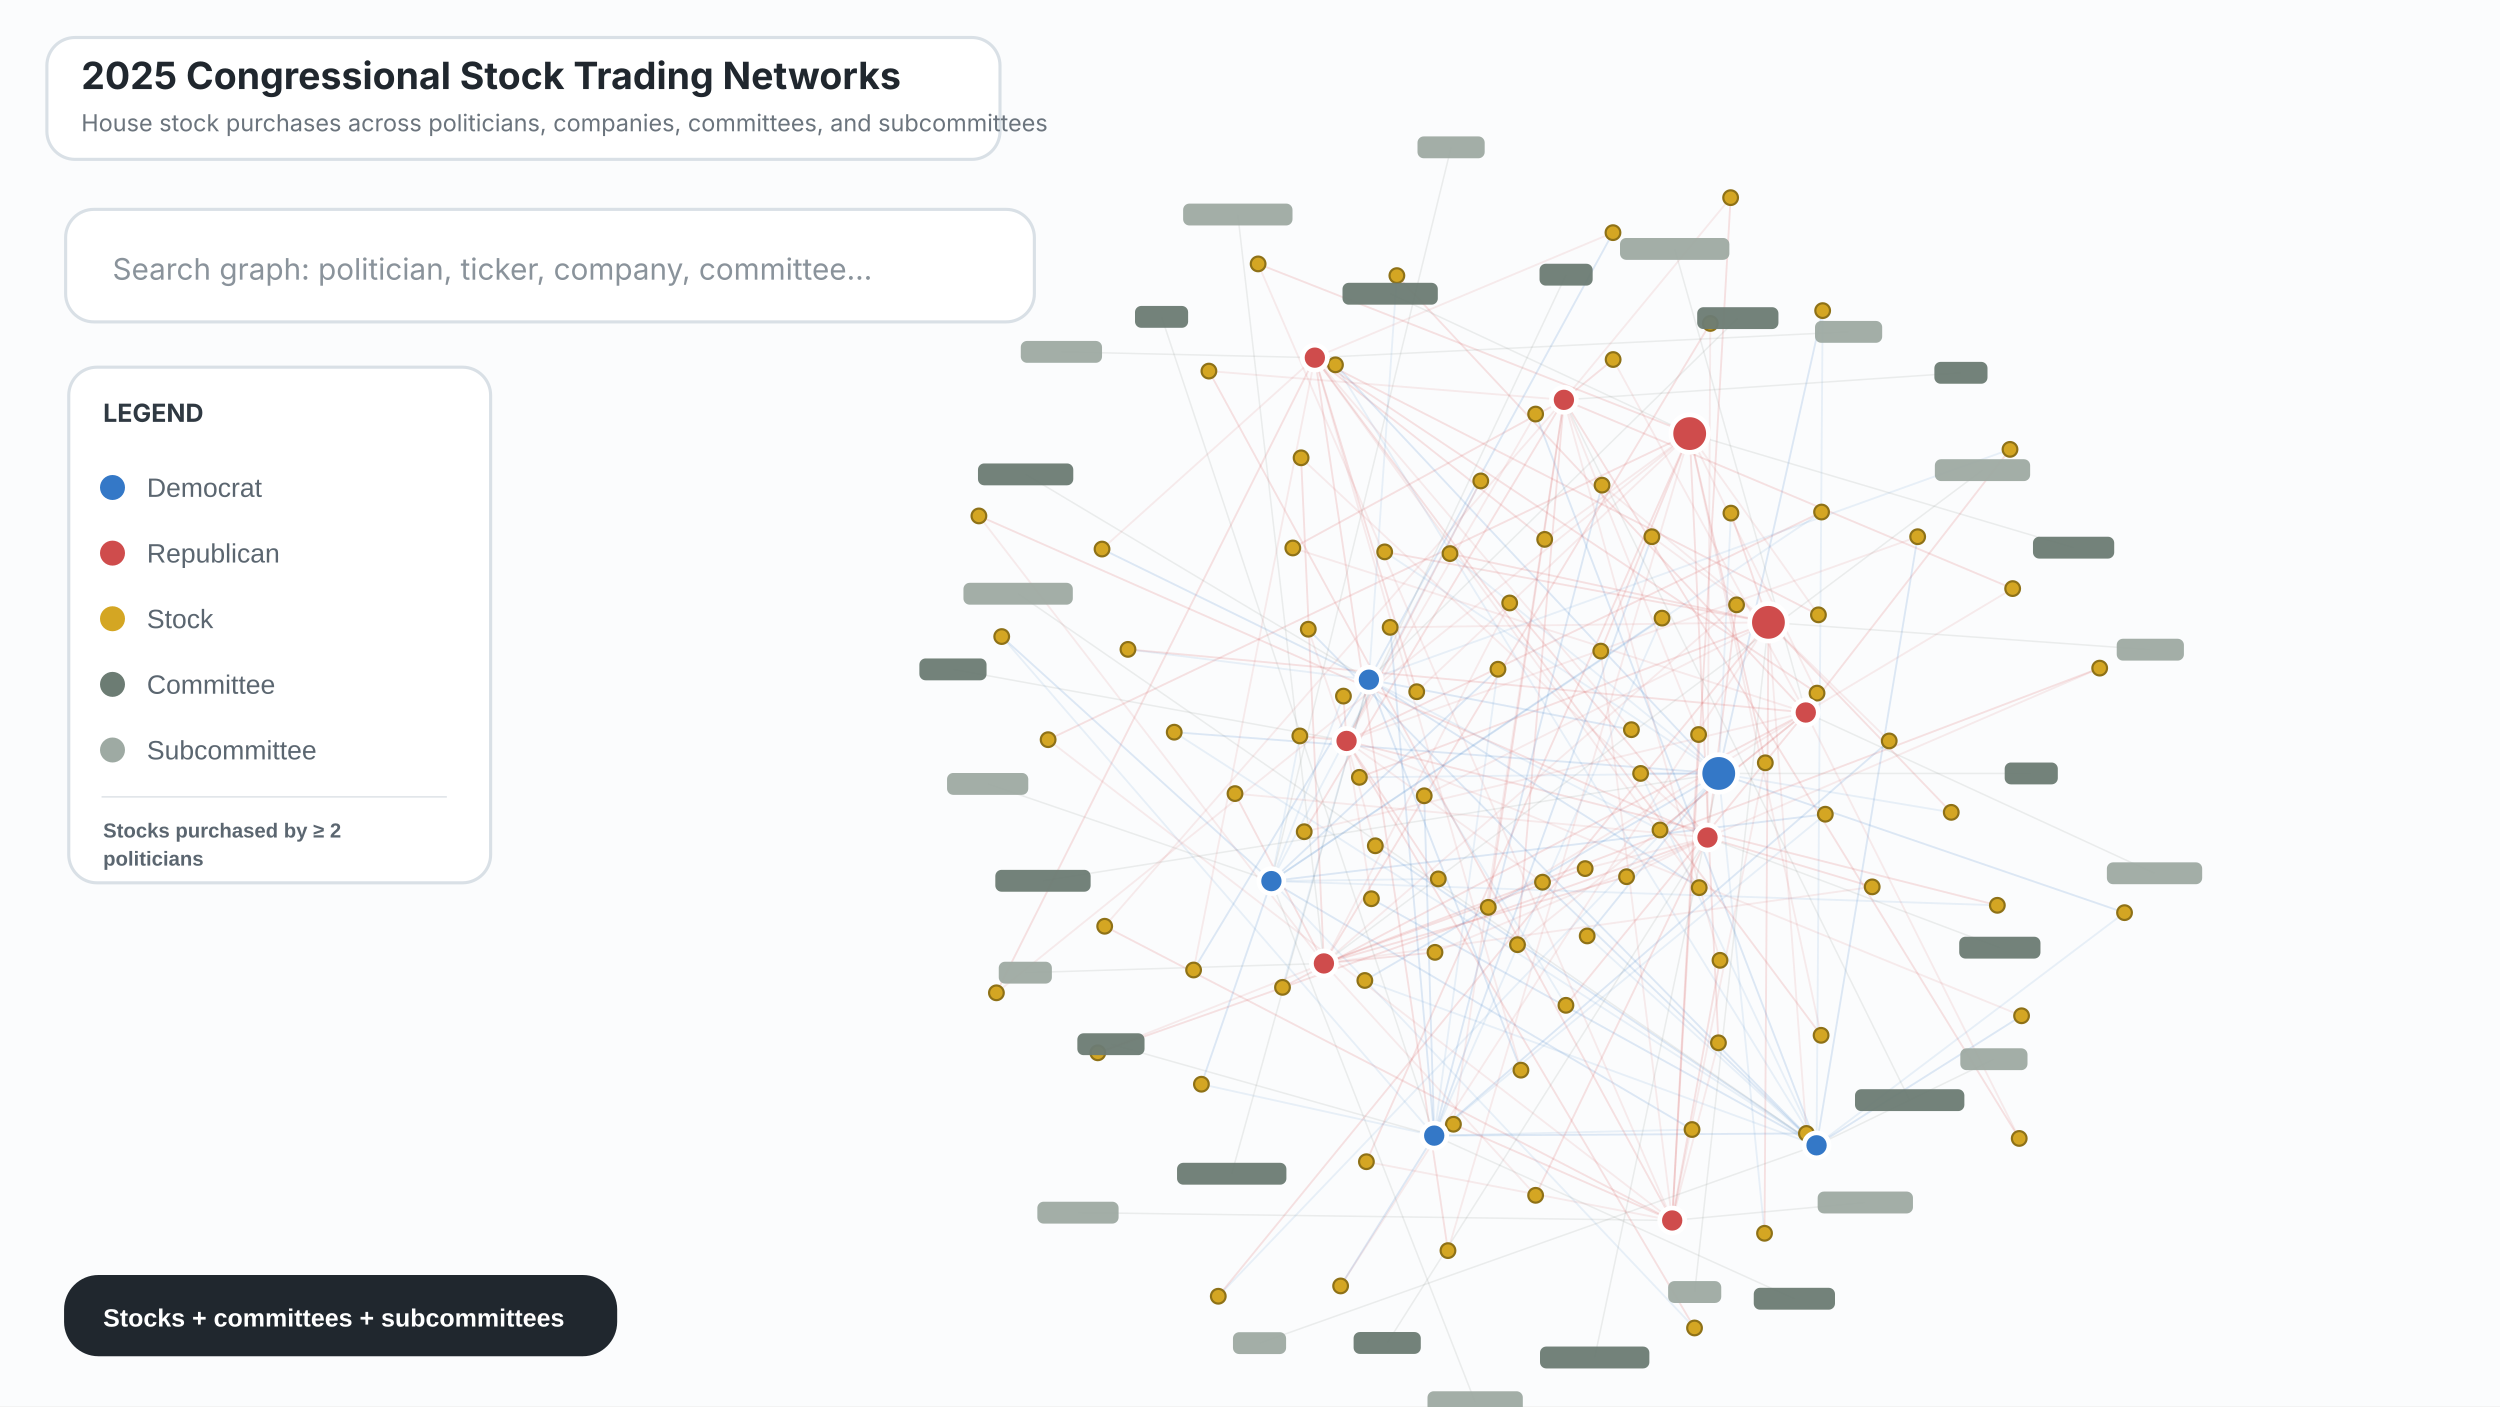
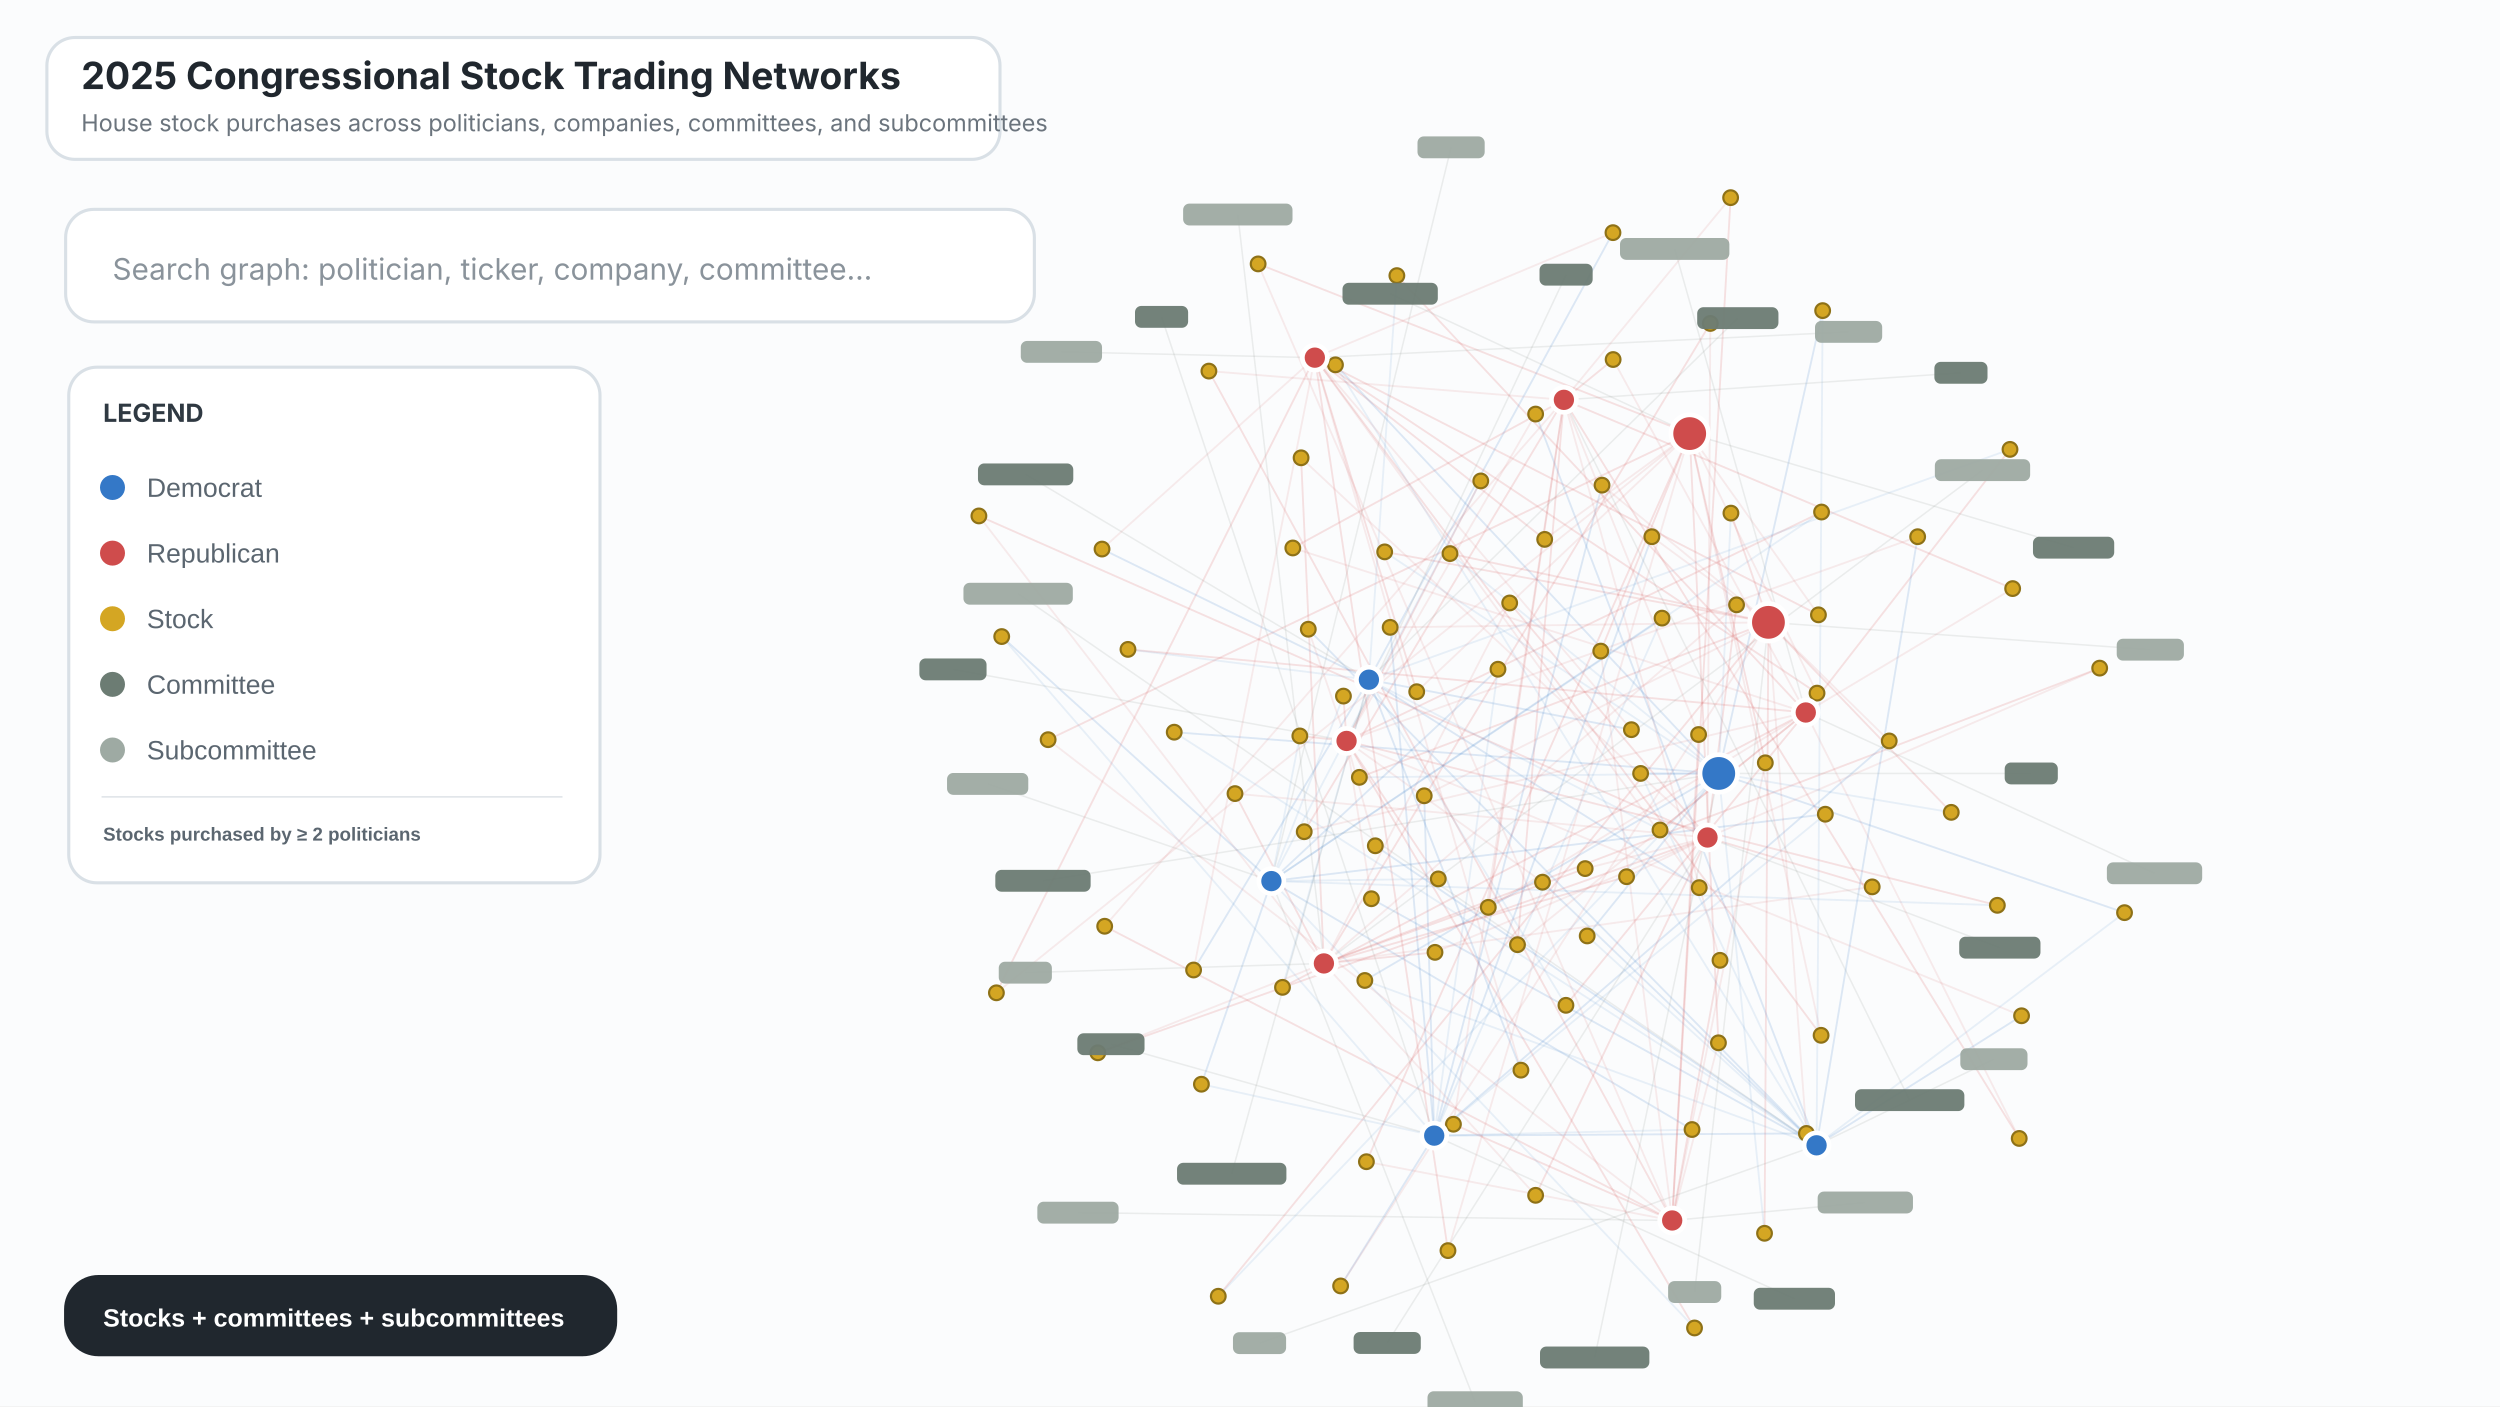
<svg xmlns="http://www.w3.org/2000/svg" width="1600" height="900" viewBox="0 0 1600 900">
  <rect width="1600" height="900" fill="#fbfcfd" />
  <rect x="30" y="24" width="610" height="78" rx="18" fill="#fff" stroke="#d9e0e6" stroke-width="2" />
  <text x="52" y="57" font-family="Inter,Arial,sans-serif" font-size="24" font-weight="700" fill="#20272e">2025 Congressional Stock Trading Networks</text>
  <text x="52" y="84" font-family="Inter,Arial,sans-serif" font-size="15" fill="#6b747d">House stock purchases across politicians, companies, committees, and subcommittees</text>
  <rect x="42" y="134" width="620" height="72" rx="18" fill="#fff" stroke="#d9e0e6" stroke-width="2" />
  <text x="72" y="179" font-family="Inter,Arial,sans-serif" font-size="19" fill="#8a939b">Search graph: politician, ticker, company, committee…</text>
-   <rect x="44" y="235" width="270" height="330" rx="18" fill="#fff" stroke="#d9e0e6" stroke-width="2" />
+   <rect x="44" y="235" width="340" height="330" rx="18" fill="#fff" stroke="#d9e0e6" stroke-width="2" />
  <text x="66" y="270" font-family="Inter,Arial,sans-serif" font-size="16" font-weight="700" fill="#2f3942">LEGEND</text>
  <circle cx="72" cy="312" r="8" fill="#3478c7" />
  <text x="94" y="318" font-family="Arial,sans-serif" font-size="17" fill="#5b6670">Democrat</text>
  <circle cx="72" cy="354" r="8" fill="#cf4c4c" />
  <text x="94" y="360" font-family="Arial,sans-serif" font-size="17" fill="#5b6670">Republican</text>
  <circle cx="72" cy="396" r="8" fill="#d4a623" />
  <text x="94" y="402" font-family="Arial,sans-serif" font-size="17" fill="#5b6670">Stock</text>
  <circle cx="72" cy="438" r="8" fill="#6c7c73" />
  <text x="94" y="444" font-family="Arial,sans-serif" font-size="17" fill="#5b6670">Committee</text>
  <circle cx="72" cy="480" r="8" fill="#9eaaa3" />
  <text x="94" y="486" font-family="Arial,sans-serif" font-size="17" fill="#5b6670">Subcommittee</text>
-   <line x1="65" y1="510" x2="286" y2="510" stroke="#dfe4e8" />
-   <text x="66" y="536" font-family="Arial,sans-serif" font-size="13" font-weight="700" fill="#5b6670">Stocks purchased by ≥ 2</text>
-   <text x="66" y="554" font-family="Arial,sans-serif" font-size="13" font-weight="700" fill="#5b6670">politicians</text>
+   <line x1="65" y1="510" x2="360" y2="510" stroke="#dfe4e8" />
+   <text x="66" y="538" font-family="Arial,sans-serif" font-size="12" font-weight="700" fill="#5b6670">Stocks purchased by ≥ 2 politicians</text>
  <line x1="1100.0" y1="495.0" x2="1050.0" y2="495.0" stroke="#3478c7" stroke-opacity="0.16" stroke-width="1.2" />
  <line x1="1162.6" y1="733.0" x2="1050.0" y2="495.0" stroke="#3478c7" stroke-opacity="0.1" stroke-width="1.2" />
  <line x1="847.3" y1="616.6" x2="1041.0" y2="561.1" stroke="#cf4c4c" stroke-opacity="0.16" stroke-width="1.2" />
  <line x1="1092.8" y1="536.0" x2="1041.0" y2="561.1" stroke="#cf4c4c" stroke-opacity="0.1" stroke-width="1.2" />
  <line x1="1000.9" y1="255.9" x2="971.2" y2="604.6" stroke="#cf4c4c" stroke-opacity="0.16" stroke-width="1.2" />
  <line x1="1155.7" y1="456.0" x2="971.2" y2="604.6" stroke="#cf4c4c" stroke-opacity="0.1" stroke-width="1.2" />
  <line x1="1162.6" y1="733.0" x2="877.7" y2="575.2" stroke="#3478c7" stroke-opacity="0.16" stroke-width="1.2" />
  <line x1="861.8" y1="474.2" x2="877.7" y2="575.2" stroke="#cf4c4c" stroke-opacity="0.1" stroke-width="1.2" />
  <line x1="861.8" y1="474.2" x2="831.9" y2="471.0" stroke="#cf4c4c" stroke-opacity="0.16" stroke-width="1.2" />
  <line x1="813.7" y1="563.9" x2="831.9" y2="471.0" stroke="#3478c7" stroke-opacity="0.1" stroke-width="1.2" />
  <line x1="1131.8" y1="398.3" x2="886.2" y2="353.2" stroke="#cf4c4c" stroke-opacity="0.16" stroke-width="1.2" />
  <line x1="1100.0" y1="495.0" x2="886.2" y2="353.2" stroke="#3478c7" stroke-opacity="0.1" stroke-width="1.2" />
  <line x1="917.9" y1="726.8" x2="1025.3" y2="310.5" stroke="#3478c7" stroke-opacity="0.16" stroke-width="1.2" />
  <line x1="1131.8" y1="398.3" x2="1025.3" y2="310.5" stroke="#cf4c4c" stroke-opacity="0.1" stroke-width="1.2" />
  <line x1="841.5" y1="228.9" x2="1163.8" y2="393.5" stroke="#cf4c4c" stroke-opacity="0.16" stroke-width="1.2" />
  <line x1="1081.4" y1="277.5" x2="1163.8" y2="393.5" stroke="#cf4c4c" stroke-opacity="0.1" stroke-width="1.2" />
  <line x1="1092.8" y1="536.0" x2="1198.2" y2="567.6" stroke="#cf4c4c" stroke-opacity="0.16" stroke-width="1.2" />
  <line x1="847.3" y1="616.6" x2="1198.2" y2="567.6" stroke="#cf4c4c" stroke-opacity="0.1" stroke-width="1.2" />
  <line x1="813.7" y1="563.9" x2="1082.9" y2="722.9" stroke="#3478c7" stroke-opacity="0.16" stroke-width="1.2" />
  <line x1="917.9" y1="726.8" x2="1082.9" y2="722.9" stroke="#3478c7" stroke-opacity="0.1" stroke-width="1.2" />
  <line x1="1081.4" y1="277.5" x2="874.5" y2="743.5" stroke="#cf4c4c" stroke-opacity="0.16" stroke-width="1.2" />
  <line x1="1070.2" y1="781.1" x2="874.5" y2="743.5" stroke="#cf4c4c" stroke-opacity="0.1" stroke-width="1.2" />
  <line x1="1070.2" y1="781.1" x2="707.0" y2="592.8" stroke="#cf4c4c" stroke-opacity="0.16" stroke-width="1.2" />
  <line x1="1000.9" y1="255.9" x2="707.0" y2="592.8" stroke="#cf4c4c" stroke-opacity="0.1" stroke-width="1.2" />
  <line x1="876.1" y1="435.0" x2="705.3" y2="351.4" stroke="#3478c7" stroke-opacity="0.16" stroke-width="1.2" />
  <line x1="841.5" y1="228.9" x2="705.3" y2="351.4" stroke="#cf4c4c" stroke-opacity="0.1" stroke-width="1.2" />
  <line x1="1155.7" y1="456.0" x2="894.0" y2="176.4" stroke="#cf4c4c" stroke-opacity="0.16" stroke-width="1.2" />
  <line x1="876.1" y1="435.0" x2="894.0" y2="176.4" stroke="#3478c7" stroke-opacity="0.1" stroke-width="1.2" />
  <line x1="1100.0" y1="495.0" x2="1166.5" y2="198.8" stroke="#3478c7" stroke-opacity="0.16" stroke-width="1.2" />
  <line x1="1162.6" y1="733.0" x2="1166.5" y2="198.8" stroke="#3478c7" stroke-opacity="0.1" stroke-width="1.2" />
  <line x1="847.3" y1="616.6" x2="1343.8" y2="427.6" stroke="#cf4c4c" stroke-opacity="0.16" stroke-width="1.2" />
  <line x1="1092.8" y1="536.0" x2="1343.8" y2="427.6" stroke="#cf4c4c" stroke-opacity="0.1" stroke-width="1.2" />
  <line x1="1000.9" y1="255.9" x2="1292.3" y2="728.6" stroke="#cf4c4c" stroke-opacity="0.16" stroke-width="1.2" />
  <line x1="1155.7" y1="456.0" x2="1292.3" y2="728.6" stroke="#cf4c4c" stroke-opacity="0.1" stroke-width="1.2" />
  <line x1="1162.6" y1="733.0" x2="987.2" y2="564.6" stroke="#3478c7" stroke-opacity="0.16" stroke-width="1.2" />
  <line x1="861.8" y1="474.2" x2="987.2" y2="564.6" stroke="#cf4c4c" stroke-opacity="0.1" stroke-width="1.2" />
  <line x1="861.8" y1="474.2" x2="920.5" y2="562.5" stroke="#cf4c4c" stroke-opacity="0.16" stroke-width="1.2" />
  <line x1="813.7" y1="563.9" x2="920.5" y2="562.5" stroke="#3478c7" stroke-opacity="0.1" stroke-width="1.2" />
  <line x1="1131.8" y1="398.3" x2="870.0" y2="497.5" stroke="#cf4c4c" stroke-opacity="0.16" stroke-width="1.2" />
  <line x1="1100.0" y1="495.0" x2="870.0" y2="497.5" stroke="#3478c7" stroke-opacity="0.1" stroke-width="1.2" />
  <line x1="917.9" y1="726.8" x2="889.7" y2="401.5" stroke="#3478c7" stroke-opacity="0.16" stroke-width="1.2" />
  <line x1="1131.8" y1="398.3" x2="889.7" y2="401.5" stroke="#cf4c4c" stroke-opacity="0.1" stroke-width="1.2" />
  <line x1="841.5" y1="228.9" x2="988.6" y2="345.2" stroke="#cf4c4c" stroke-opacity="0.16" stroke-width="1.2" />
  <line x1="1081.4" y1="277.5" x2="988.6" y2="345.2" stroke="#cf4c4c" stroke-opacity="0.1" stroke-width="1.2" />
  <line x1="1092.8" y1="536.0" x2="1111.4" y2="387.1" stroke="#cf4c4c" stroke-opacity="0.16" stroke-width="1.2" />
  <line x1="847.3" y1="616.6" x2="1111.4" y2="387.1" stroke="#cf4c4c" stroke-opacity="0.1" stroke-width="1.2" />
  <line x1="813.7" y1="563.9" x2="1168.2" y2="521.1" stroke="#3478c7" stroke-opacity="0.16" stroke-width="1.2" />
  <line x1="917.9" y1="726.8" x2="1168.2" y2="521.1" stroke="#3478c7" stroke-opacity="0.1" stroke-width="1.2" />
  <line x1="1081.4" y1="277.5" x2="1099.8" y2="667.4" stroke="#cf4c4c" stroke-opacity="0.16" stroke-width="1.2" />
  <line x1="1070.2" y1="781.1" x2="1099.8" y2="667.4" stroke="#cf4c4c" stroke-opacity="0.1" stroke-width="1.2" />
  <line x1="1070.2" y1="781.1" x2="930.2" y2="719.5" stroke="#cf4c4c" stroke-opacity="0.16" stroke-width="1.2" />
  <line x1="1000.9" y1="255.9" x2="930.2" y2="719.5" stroke="#cf4c4c" stroke-opacity="0.1" stroke-width="1.2" />
  <line x1="876.1" y1="435.0" x2="763.9" y2="620.8" stroke="#3478c7" stroke-opacity="0.16" stroke-width="1.2" />
  <line x1="841.5" y1="228.9" x2="763.9" y2="620.8" stroke="#cf4c4c" stroke-opacity="0.1" stroke-width="1.2" />
  <line x1="1155.7" y1="456.0" x2="721.9" y2="415.6" stroke="#cf4c4c" stroke-opacity="0.16" stroke-width="1.2" />
  <line x1="876.1" y1="435.0" x2="721.9" y2="415.6" stroke="#3478c7" stroke-opacity="0.1" stroke-width="1.2" />
  <line x1="1100.0" y1="495.0" x2="854.7" y2="233.5" stroke="#3478c7" stroke-opacity="0.16" stroke-width="1.2" />
  <line x1="1162.6" y1="733.0" x2="854.7" y2="233.5" stroke="#3478c7" stroke-opacity="0.1" stroke-width="1.2" />
  <line x1="847.3" y1="616.6" x2="1094.6" y2="207.0" stroke="#cf4c4c" stroke-opacity="0.16" stroke-width="1.2" />
  <line x1="1092.8" y1="536.0" x2="1094.6" y2="207.0" stroke="#cf4c4c" stroke-opacity="0.1" stroke-width="1.2" />
  <line x1="1000.9" y1="255.9" x2="1288.1" y2="376.7" stroke="#cf4c4c" stroke-opacity="0.16" stroke-width="1.2" />
  <line x1="1155.7" y1="456.0" x2="1288.1" y2="376.7" stroke="#cf4c4c" stroke-opacity="0.1" stroke-width="1.2" />
  <line x1="1162.6" y1="733.0" x2="1293.8" y2="650.1" stroke="#3478c7" stroke-opacity="0.16" stroke-width="1.2" />
  <line x1="861.8" y1="474.2" x2="1293.8" y2="650.1" stroke="#cf4c4c" stroke-opacity="0.1" stroke-width="1.2" />
  <line x1="861.8" y1="474.2" x2="1084.5" y2="849.9" stroke="#cf4c4c" stroke-opacity="0.16" stroke-width="1.2" />
  <line x1="813.7" y1="563.9" x2="1084.5" y2="849.9" stroke="#3478c7" stroke-opacity="0.1" stroke-width="1.2" />
  <line x1="1131.8" y1="398.3" x2="779.7" y2="829.6" stroke="#cf4c4c" stroke-opacity="0.16" stroke-width="1.2" />
  <line x1="1100.0" y1="495.0" x2="779.7" y2="829.6" stroke="#3478c7" stroke-opacity="0.1" stroke-width="1.2" />
  <line x1="917.9" y1="726.8" x2="911.5" y2="509.3" stroke="#3478c7" stroke-opacity="0.16" stroke-width="1.2" />
  <line x1="1131.8" y1="398.3" x2="911.5" y2="509.3" stroke="#cf4c4c" stroke-opacity="0.1" stroke-width="1.2" />
  <line x1="841.5" y1="228.9" x2="906.7" y2="442.7" stroke="#cf4c4c" stroke-opacity="0.16" stroke-width="1.2" />
  <line x1="1081.4" y1="277.5" x2="906.7" y2="442.7" stroke="#cf4c4c" stroke-opacity="0.1" stroke-width="1.2" />
  <line x1="1092.8" y1="536.0" x2="966.2" y2="385.9" stroke="#cf4c4c" stroke-opacity="0.16" stroke-width="1.2" />
  <line x1="847.3" y1="616.6" x2="966.2" y2="385.9" stroke="#cf4c4c" stroke-opacity="0.1" stroke-width="1.2" />
  <line x1="813.7" y1="563.9" x2="1063.7" y2="395.6" stroke="#3478c7" stroke-opacity="0.16" stroke-width="1.2" />
  <line x1="917.9" y1="726.8" x2="1063.7" y2="395.6" stroke="#3478c7" stroke-opacity="0.1" stroke-width="1.2" />
  <line x1="1081.4" y1="277.5" x2="1129.8" y2="488.2" stroke="#cf4c4c" stroke-opacity="0.16" stroke-width="1.2" />
  <line x1="1070.2" y1="781.1" x2="1129.8" y2="488.2" stroke="#cf4c4c" stroke-opacity="0.1" stroke-width="1.2" />
  <line x1="1070.2" y1="781.1" x2="1100.8" y2="614.6" stroke="#cf4c4c" stroke-opacity="0.16" stroke-width="1.2" />
  <line x1="1000.9" y1="255.9" x2="1100.8" y2="614.6" stroke="#cf4c4c" stroke-opacity="0.1" stroke-width="1.2" />
  <line x1="876.1" y1="435.0" x2="973.4" y2="684.9" stroke="#3478c7" stroke-opacity="0.16" stroke-width="1.2" />
  <line x1="841.5" y1="228.9" x2="973.4" y2="684.9" stroke="#cf4c4c" stroke-opacity="0.1" stroke-width="1.2" />
  <line x1="1155.7" y1="456.0" x2="820.8" y2="631.9" stroke="#cf4c4c" stroke-opacity="0.16" stroke-width="1.2" />
  <line x1="876.1" y1="435.0" x2="820.8" y2="631.9" stroke="#3478c7" stroke-opacity="0.1" stroke-width="1.2" />
  <line x1="1100.0" y1="495.0" x2="751.5" y2="468.6" stroke="#3478c7" stroke-opacity="0.16" stroke-width="1.2" />
  <line x1="1162.6" y1="733.0" x2="751.5" y2="468.6" stroke="#3478c7" stroke-opacity="0.1" stroke-width="1.2" />
  <line x1="847.3" y1="616.6" x2="832.7" y2="293.0" stroke="#cf4c4c" stroke-opacity="0.16" stroke-width="1.2" />
  <line x1="1092.8" y1="536.0" x2="832.7" y2="293.0" stroke="#cf4c4c" stroke-opacity="0.1" stroke-width="1.2" />
  <line x1="1000.9" y1="255.9" x2="1032.4" y2="230.1" stroke="#cf4c4c" stroke-opacity="0.16" stroke-width="1.2" />
  <line x1="1155.7" y1="456.0" x2="1032.4" y2="230.1" stroke="#cf4c4c" stroke-opacity="0.1" stroke-width="1.2" />
  <line x1="1162.6" y1="733.0" x2="1227.3" y2="343.5" stroke="#3478c7" stroke-opacity="0.16" stroke-width="1.2" />
  <line x1="861.8" y1="474.2" x2="1227.3" y2="343.5" stroke="#cf4c4c" stroke-opacity="0.1" stroke-width="1.2" />
  <line x1="861.8" y1="474.2" x2="1278.3" y2="579.4" stroke="#cf4c4c" stroke-opacity="0.16" stroke-width="1.2" />
  <line x1="813.7" y1="563.9" x2="1278.3" y2="579.4" stroke="#3478c7" stroke-opacity="0.1" stroke-width="1.2" />
  <line x1="1131.8" y1="398.3" x2="1129.3" y2="789.3" stroke="#cf4c4c" stroke-opacity="0.16" stroke-width="1.2" />
  <line x1="1100.0" y1="495.0" x2="1129.3" y2="789.3" stroke="#3478c7" stroke-opacity="0.1" stroke-width="1.2" />
  <line x1="917.9" y1="726.8" x2="858.0" y2="823.0" stroke="#3478c7" stroke-opacity="0.16" stroke-width="1.2" />
  <line x1="1131.8" y1="398.3" x2="858.0" y2="823.0" stroke="#cf4c4c" stroke-opacity="0.1" stroke-width="1.2" />
  <line x1="841.5" y1="228.9" x2="637.7" y2="635.4" stroke="#cf4c4c" stroke-opacity="0.16" stroke-width="1.2" />
  <line x1="1081.4" y1="277.5" x2="637.7" y2="635.4" stroke="#cf4c4c" stroke-opacity="0.1" stroke-width="1.2" />
  <line x1="1092.8" y1="536.0" x2="626.5" y2="330.2" stroke="#cf4c4c" stroke-opacity="0.16" stroke-width="1.2" />
  <line x1="847.3" y1="616.6" x2="626.5" y2="330.2" stroke="#cf4c4c" stroke-opacity="0.1" stroke-width="1.2" />
  <line x1="813.7" y1="563.9" x2="958.7" y2="428.3" stroke="#3478c7" stroke-opacity="0.16" stroke-width="1.2" />
  <line x1="917.9" y1="726.8" x2="958.7" y2="428.3" stroke="#3478c7" stroke-opacity="0.1" stroke-width="1.2" />
  <line x1="1081.4" y1="277.5" x2="1024.5" y2="416.7" stroke="#cf4c4c" stroke-opacity="0.16" stroke-width="1.2" />
  <line x1="1070.2" y1="781.1" x2="1024.5" y2="416.7" stroke="#cf4c4c" stroke-opacity="0.1" stroke-width="1.2" />
  <line x1="1070.2" y1="781.1" x2="1087.1" y2="470.1" stroke="#cf4c4c" stroke-opacity="0.16" stroke-width="1.2" />
  <line x1="1000.9" y1="255.9" x2="1087.1" y2="470.1" stroke="#cf4c4c" stroke-opacity="0.1" stroke-width="1.2" />
  <line x1="876.1" y1="435.0" x2="1087.5" y2="568.1" stroke="#3478c7" stroke-opacity="0.16" stroke-width="1.2" />
  <line x1="841.5" y1="228.9" x2="1087.5" y2="568.1" stroke="#cf4c4c" stroke-opacity="0.1" stroke-width="1.2" />
  <line x1="1155.7" y1="456.0" x2="1002.2" y2="643.4" stroke="#cf4c4c" stroke-opacity="0.16" stroke-width="1.2" />
  <line x1="876.1" y1="435.0" x2="1002.2" y2="643.4" stroke="#3478c7" stroke-opacity="0.1" stroke-width="1.2" />
  <line x1="1100.0" y1="495.0" x2="873.5" y2="627.5" stroke="#3478c7" stroke-opacity="0.16" stroke-width="1.2" />
  <line x1="1162.6" y1="733.0" x2="873.5" y2="627.5" stroke="#3478c7" stroke-opacity="0.1" stroke-width="1.2" />
  <line x1="847.3" y1="616.6" x2="790.4" y2="507.9" stroke="#cf4c4c" stroke-opacity="0.16" stroke-width="1.2" />
  <line x1="1092.8" y1="536.0" x2="790.4" y2="507.9" stroke="#cf4c4c" stroke-opacity="0.1" stroke-width="1.2" />
  <line x1="1000.9" y1="255.9" x2="827.4" y2="350.7" stroke="#cf4c4c" stroke-opacity="0.16" stroke-width="1.2" />
  <line x1="1155.7" y1="456.0" x2="827.4" y2="350.7" stroke="#cf4c4c" stroke-opacity="0.1" stroke-width="1.2" />
  <line x1="1162.6" y1="733.0" x2="982.8" y2="265.0" stroke="#3478c7" stroke-opacity="0.16" stroke-width="1.2" />
  <line x1="861.8" y1="474.2" x2="982.8" y2="265.0" stroke="#cf4c4c" stroke-opacity="0.1" stroke-width="1.2" />
  <line x1="861.8" y1="474.2" x2="1165.8" y2="327.7" stroke="#cf4c4c" stroke-opacity="0.16" stroke-width="1.2" />
  <line x1="813.7" y1="563.9" x2="1165.8" y2="327.7" stroke="#3478c7" stroke-opacity="0.1" stroke-width="1.2" />
  <line x1="1131.8" y1="398.3" x2="1248.8" y2="519.9" stroke="#cf4c4c" stroke-opacity="0.16" stroke-width="1.2" />
  <line x1="1100.0" y1="495.0" x2="1248.8" y2="519.9" stroke="#3478c7" stroke-opacity="0.1" stroke-width="1.2" />
  <line x1="917.9" y1="726.8" x2="1156.1" y2="725.4" stroke="#3478c7" stroke-opacity="0.16" stroke-width="1.2" />
  <line x1="1131.8" y1="398.3" x2="1156.1" y2="725.4" stroke="#cf4c4c" stroke-opacity="0.1" stroke-width="1.2" />
  <line x1="841.5" y1="228.9" x2="926.7" y2="800.4" stroke="#cf4c4c" stroke-opacity="0.16" stroke-width="1.2" />
  <line x1="1081.4" y1="277.5" x2="926.7" y2="800.4" stroke="#cf4c4c" stroke-opacity="0.1" stroke-width="1.2" />
  <line x1="1092.8" y1="536.0" x2="702.6" y2="673.8" stroke="#cf4c4c" stroke-opacity="0.16" stroke-width="1.2" />
  <line x1="847.3" y1="616.6" x2="702.6" y2="673.8" stroke="#cf4c4c" stroke-opacity="0.1" stroke-width="1.2" />
  <line x1="813.7" y1="563.9" x2="641.1" y2="407.4" stroke="#3478c7" stroke-opacity="0.16" stroke-width="1.2" />
  <line x1="917.9" y1="726.8" x2="641.1" y2="407.4" stroke="#3478c7" stroke-opacity="0.1" stroke-width="1.2" />
  <line x1="1081.4" y1="277.5" x2="805.2" y2="168.9" stroke="#cf4c4c" stroke-opacity="0.16" stroke-width="1.2" />
  <line x1="1070.2" y1="781.1" x2="805.2" y2="168.9" stroke="#cf4c4c" stroke-opacity="0.1" stroke-width="1.2" />
  <line x1="1070.2" y1="781.1" x2="1107.6" y2="126.5" stroke="#cf4c4c" stroke-opacity="0.16" stroke-width="1.2" />
  <line x1="1000.9" y1="255.9" x2="1107.6" y2="126.5" stroke="#cf4c4c" stroke-opacity="0.1" stroke-width="1.2" />
  <line x1="876.1" y1="435.0" x2="1044.1" y2="467.0" stroke="#3478c7" stroke-opacity="0.16" stroke-width="1.2" />
  <line x1="841.5" y1="228.9" x2="1044.1" y2="467.0" stroke="#cf4c4c" stroke-opacity="0.1" stroke-width="1.2" />
  <line x1="1155.7" y1="456.0" x2="1062.4" y2="531.2" stroke="#cf4c4c" stroke-opacity="0.16" stroke-width="1.2" />
  <line x1="876.1" y1="435.0" x2="1062.4" y2="531.2" stroke="#3478c7" stroke-opacity="0.1" stroke-width="1.2" />
  <line x1="1100.0" y1="495.0" x2="1015.8" y2="599.0" stroke="#3478c7" stroke-opacity="0.16" stroke-width="1.2" />
  <line x1="1162.6" y1="733.0" x2="1015.8" y2="599.0" stroke="#3478c7" stroke-opacity="0.1" stroke-width="1.2" />
  <line x1="847.3" y1="616.6" x2="918.4" y2="609.5" stroke="#cf4c4c" stroke-opacity="0.16" stroke-width="1.2" />
  <line x1="1092.8" y1="536.0" x2="918.4" y2="609.5" stroke="#cf4c4c" stroke-opacity="0.1" stroke-width="1.2" />
  <line x1="1000.9" y1="255.9" x2="834.7" y2="532.3" stroke="#cf4c4c" stroke-opacity="0.16" stroke-width="1.2" />
  <line x1="1155.7" y1="456.0" x2="834.7" y2="532.3" stroke="#cf4c4c" stroke-opacity="0.1" stroke-width="1.2" />
  <line x1="1162.6" y1="733.0" x2="837.3" y2="402.7" stroke="#3478c7" stroke-opacity="0.16" stroke-width="1.2" />
  <line x1="861.8" y1="474.2" x2="837.3" y2="402.7" stroke="#cf4c4c" stroke-opacity="0.1" stroke-width="1.2" />
  <line x1="861.8" y1="474.2" x2="947.7" y2="307.8" stroke="#cf4c4c" stroke-opacity="0.16" stroke-width="1.2" />
  <line x1="813.7" y1="563.9" x2="947.7" y2="307.8" stroke="#3478c7" stroke-opacity="0.1" stroke-width="1.2" />
  <line x1="1131.8" y1="398.3" x2="1107.8" y2="328.4" stroke="#cf4c4c" stroke-opacity="0.16" stroke-width="1.2" />
  <line x1="1100.0" y1="495.0" x2="1107.8" y2="328.4" stroke="#3478c7" stroke-opacity="0.1" stroke-width="1.2" />
  <line x1="917.9" y1="726.8" x2="1209.1" y2="474.2" stroke="#3478c7" stroke-opacity="0.16" stroke-width="1.2" />
  <line x1="1131.8" y1="398.3" x2="1209.1" y2="474.2" stroke="#cf4c4c" stroke-opacity="0.1" stroke-width="1.2" />
  <line x1="841.5" y1="228.9" x2="1165.5" y2="662.6" stroke="#cf4c4c" stroke-opacity="0.16" stroke-width="1.2" />
  <line x1="1081.4" y1="277.5" x2="1165.5" y2="662.6" stroke="#cf4c4c" stroke-opacity="0.1" stroke-width="1.2" />
  <line x1="1092.8" y1="536.0" x2="982.8" y2="765.0" stroke="#cf4c4c" stroke-opacity="0.16" stroke-width="1.2" />
  <line x1="847.3" y1="616.6" x2="982.8" y2="765.0" stroke="#cf4c4c" stroke-opacity="0.1" stroke-width="1.2" />
  <line x1="813.7" y1="563.9" x2="768.9" y2="693.9" stroke="#3478c7" stroke-opacity="0.16" stroke-width="1.2" />
  <line x1="917.9" y1="726.8" x2="768.9" y2="693.9" stroke="#3478c7" stroke-opacity="0.1" stroke-width="1.2" />
  <line x1="1081.4" y1="277.5" x2="670.8" y2="473.4" stroke="#cf4c4c" stroke-opacity="0.16" stroke-width="1.2" />
  <line x1="1070.2" y1="781.1" x2="670.8" y2="473.4" stroke="#cf4c4c" stroke-opacity="0.1" stroke-width="1.2" />
  <line x1="1070.2" y1="781.1" x2="773.7" y2="237.5" stroke="#cf4c4c" stroke-opacity="0.16" stroke-width="1.2" />
  <line x1="1000.9" y1="255.9" x2="773.7" y2="237.5" stroke="#cf4c4c" stroke-opacity="0.1" stroke-width="1.2" />
  <line x1="876.1" y1="435.0" x2="1032.3" y2="148.9" stroke="#3478c7" stroke-opacity="0.16" stroke-width="1.2" />
  <line x1="841.5" y1="228.9" x2="1032.3" y2="148.9" stroke="#cf4c4c" stroke-opacity="0.1" stroke-width="1.2" />
  <line x1="1155.7" y1="456.0" x2="1286.4" y2="287.6" stroke="#cf4c4c" stroke-opacity="0.16" stroke-width="1.2" />
  <line x1="876.1" y1="435.0" x2="1286.4" y2="287.6" stroke="#3478c7" stroke-opacity="0.1" stroke-width="1.2" />
  <line x1="1100.0" y1="495.0" x2="1359.7" y2="584.1" stroke="#3478c7" stroke-opacity="0.16" stroke-width="1.2" />
  <line x1="1162.6" y1="733.0" x2="1359.7" y2="584.1" stroke="#3478c7" stroke-opacity="0.1" stroke-width="1.2" />
  <line x1="847.3" y1="616.6" x2="1014.5" y2="555.9" stroke="#cf4c4c" stroke-opacity="0.16" stroke-width="1.2" />
  <line x1="1092.8" y1="536.0" x2="1014.5" y2="555.9" stroke="#cf4c4c" stroke-opacity="0.1" stroke-width="1.2" />
  <line x1="1000.9" y1="255.9" x2="952.5" y2="580.7" stroke="#cf4c4c" stroke-opacity="0.16" stroke-width="1.2" />
  <line x1="1155.7" y1="456.0" x2="952.5" y2="580.7" stroke="#cf4c4c" stroke-opacity="0.1" stroke-width="1.2" />
  <line x1="1162.6" y1="733.0" x2="880.2" y2="541.3" stroke="#3478c7" stroke-opacity="0.16" stroke-width="1.2" />
  <line x1="861.8" y1="474.2" x2="880.2" y2="541.3" stroke="#cf4c4c" stroke-opacity="0.1" stroke-width="1.2" />
  <line x1="861.8" y1="474.2" x2="859.8" y2="445.5" stroke="#cf4c4c" stroke-opacity="0.16" stroke-width="1.2" />
  <line x1="813.7" y1="563.9" x2="859.8" y2="445.5" stroke="#3478c7" stroke-opacity="0.1" stroke-width="1.2" />
  <line x1="1131.8" y1="398.3" x2="928.0" y2="354.3" stroke="#cf4c4c" stroke-opacity="0.16" stroke-width="1.2" />
  <line x1="1100.0" y1="495.0" x2="928.0" y2="354.3" stroke="#3478c7" stroke-opacity="0.1" stroke-width="1.2" />
  <line x1="917.9" y1="726.8" x2="1057.2" y2="343.5" stroke="#3478c7" stroke-opacity="0.16" stroke-width="1.2" />
  <line x1="1131.8" y1="398.3" x2="1057.2" y2="343.5" stroke="#cf4c4c" stroke-opacity="0.1" stroke-width="1.2" />
  <line x1="841.5" y1="228.9" x2="1162.9" y2="443.6" stroke="#cf4c4c" stroke-opacity="0.16" stroke-width="1.2" />
  <line x1="1081.4" y1="277.5" x2="1162.9" y2="443.6" stroke="#cf4c4c" stroke-opacity="0.1" stroke-width="1.2" />
  <line x1="1100.0" y1="495.0" x2="1300.0" y2="495.0" stroke="#6c7c73" stroke-opacity=".12" stroke-width="1" />
  <line x1="1162.6" y1="733.0" x2="1276.1" y2="677.9" stroke="#6c7c73" stroke-opacity=".12" stroke-width="1" />
  <line x1="917.9" y1="726.8" x2="1148.4" y2="831.2" stroke="#6c7c73" stroke-opacity=".12" stroke-width="1" />
  <line x1="813.7" y1="563.9" x2="944.1" y2="897.4" stroke="#6c7c73" stroke-opacity=".12" stroke-width="1" />
  <line x1="876.1" y1="435.0" x2="788.3" y2="751.2" stroke="#6c7c73" stroke-opacity=".12" stroke-width="1" />
  <line x1="847.3" y1="616.6" x2="656.2" y2="622.5" stroke="#6c7c73" stroke-opacity=".12" stroke-width="1" />
  <line x1="861.8" y1="474.2" x2="609.9" y2="428.4" stroke="#6c7c73" stroke-opacity=".12" stroke-width="1" />
  <line x1="841.5" y1="228.9" x2="679.3" y2="225.2" stroke="#6c7c73" stroke-opacity=".12" stroke-width="1" />
  <line x1="1081.4" y1="277.5" x2="889.7" y2="188.0" stroke="#6c7c73" stroke-opacity=".12" stroke-width="1" />
  <line x1="1155.7" y1="456.0" x2="1071.8" y2="159.3" stroke="#6c7c73" stroke-opacity=".12" stroke-width="1" />
  <line x1="1000.9" y1="255.9" x2="1255.0" y2="238.6" stroke="#6c7c73" stroke-opacity=".12" stroke-width="1" />
  <line x1="1131.8" y1="398.3" x2="1376.2" y2="415.8" stroke="#6c7c73" stroke-opacity=".12" stroke-width="1" />
  <line x1="1092.8" y1="536.0" x2="1279.9" y2="606.5" stroke="#6c7c73" stroke-opacity=".12" stroke-width="1" />
  <line x1="1070.2" y1="781.1" x2="1193.8" y2="769.6" stroke="#6c7c73" stroke-opacity=".12" stroke-width="1" />
  <line x1="1100.0" y1="495.0" x2="1020.6" y2="868.8" stroke="#6c7c73" stroke-opacity=".12" stroke-width="1" />
  <line x1="1162.6" y1="733.0" x2="806.1" y2="859.6" stroke="#6c7c73" stroke-opacity=".12" stroke-width="1" />
  <line x1="917.9" y1="726.8" x2="711.0" y2="668.3" stroke="#6c7c73" stroke-opacity=".12" stroke-width="1" />
  <line x1="813.7" y1="563.9" x2="632.1" y2="501.7" stroke="#6c7c73" stroke-opacity=".12" stroke-width="1" />
  <line x1="876.1" y1="435.0" x2="656.4" y2="303.6" stroke="#6c7c73" stroke-opacity=".12" stroke-width="1" />
  <line x1="847.3" y1="616.6" x2="792.2" y2="137.3" stroke="#6c7c73" stroke-opacity=".12" stroke-width="1" />
  <line x1="861.8" y1="474.2" x2="1002.3" y2="175.8" stroke="#6c7c73" stroke-opacity=".12" stroke-width="1" />
  <line x1="841.5" y1="228.9" x2="1183.1" y2="212.4" stroke="#6c7c73" stroke-opacity=".12" stroke-width="1" />
  <line x1="1081.4" y1="277.5" x2="1327.1" y2="350.5" stroke="#6c7c73" stroke-opacity=".12" stroke-width="1" />
  <line x1="1155.7" y1="456.0" x2="1378.9" y2="558.9" stroke="#6c7c73" stroke-opacity=".12" stroke-width="1" />
  <line x1="1000.9" y1="255.9" x2="1222.2" y2="704.1" stroke="#6c7c73" stroke-opacity=".12" stroke-width="1" />
  <line x1="1131.8" y1="398.3" x2="1084.6" y2="826.9" stroke="#6c7c73" stroke-opacity=".12" stroke-width="1" />
  <line x1="1092.8" y1="536.0" x2="887.8" y2="859.5" stroke="#6c7c73" stroke-opacity=".12" stroke-width="1" />
  <line x1="1070.2" y1="781.1" x2="689.9" y2="776.1" stroke="#6c7c73" stroke-opacity=".12" stroke-width="1" />
  <line x1="1100.0" y1="495.0" x2="667.5" y2="563.7" stroke="#6c7c73" stroke-opacity=".12" stroke-width="1" />
  <line x1="1162.6" y1="733.0" x2="651.6" y2="380.0" stroke="#6c7c73" stroke-opacity=".12" stroke-width="1" />
  <line x1="917.9" y1="726.8" x2="743.4" y2="202.8" stroke="#6c7c73" stroke-opacity=".12" stroke-width="1" />
  <line x1="813.7" y1="563.9" x2="928.7" y2="94.3" stroke="#6c7c73" stroke-opacity=".12" stroke-width="1" />
  <line x1="876.1" y1="435.0" x2="1112.2" y2="203.6" stroke="#6c7c73" stroke-opacity=".12" stroke-width="1" />
  <line x1="847.3" y1="616.6" x2="1268.8" y2="300.9" stroke="#6c7c73" stroke-opacity=".12" stroke-width="1" />
  <circle cx="1050.0" cy="495.0" r="4.7" fill="#d4a623" stroke="#8e7117" stroke-width="1.4" />
  <circle cx="1041.0" cy="561.1" r="4.7" fill="#d4a623" stroke="#8e7117" stroke-width="1.4" />
  <circle cx="971.2" cy="604.6" r="4.7" fill="#d4a623" stroke="#8e7117" stroke-width="1.4" />
  <circle cx="877.7" cy="575.2" r="4.7" fill="#d4a623" stroke="#8e7117" stroke-width="1.4" />
  <circle cx="831.9" cy="471.0" r="4.7" fill="#d4a623" stroke="#8e7117" stroke-width="1.4" />
  <circle cx="886.2" cy="353.2" r="4.7" fill="#d4a623" stroke="#8e7117" stroke-width="1.4" />
  <circle cx="1025.3" cy="310.5" r="4.7" fill="#d4a623" stroke="#8e7117" stroke-width="1.4" />
  <circle cx="1163.8" cy="393.5" r="4.7" fill="#d4a623" stroke="#8e7117" stroke-width="1.4" />
  <circle cx="1198.2" cy="567.6" r="4.7" fill="#d4a623" stroke="#8e7117" stroke-width="1.4" />
  <circle cx="1082.9" cy="722.9" r="4.7" fill="#d4a623" stroke="#8e7117" stroke-width="1.4" />
  <circle cx="874.5" cy="743.5" r="4.7" fill="#d4a623" stroke="#8e7117" stroke-width="1.4" />
  <circle cx="707.0" cy="592.8" r="4.7" fill="#d4a623" stroke="#8e7117" stroke-width="1.4" />
  <circle cx="705.3" cy="351.4" r="4.7" fill="#d4a623" stroke="#8e7117" stroke-width="1.4" />
  <circle cx="894.0" cy="176.4" r="4.7" fill="#d4a623" stroke="#8e7117" stroke-width="1.4" />
  <circle cx="1166.5" cy="198.8" r="4.7" fill="#d4a623" stroke="#8e7117" stroke-width="1.4" />
  <circle cx="1343.8" cy="427.6" r="4.7" fill="#d4a623" stroke="#8e7117" stroke-width="1.4" />
  <circle cx="1292.3" cy="728.6" r="4.7" fill="#d4a623" stroke="#8e7117" stroke-width="1.4" />
  <circle cx="987.2" cy="564.6" r="4.7" fill="#d4a623" stroke="#8e7117" stroke-width="1.4" />
  <circle cx="920.5" cy="562.5" r="4.7" fill="#d4a623" stroke="#8e7117" stroke-width="1.4" />
  <circle cx="870.0" cy="497.5" r="4.7" fill="#d4a623" stroke="#8e7117" stroke-width="1.4" />
  <circle cx="889.7" cy="401.5" r="4.7" fill="#d4a623" stroke="#8e7117" stroke-width="1.4" />
  <circle cx="988.6" cy="345.2" r="4.7" fill="#d4a623" stroke="#8e7117" stroke-width="1.4" />
  <circle cx="1111.4" cy="387.1" r="4.7" fill="#d4a623" stroke="#8e7117" stroke-width="1.4" />
  <circle cx="1168.2" cy="521.1" r="4.7" fill="#d4a623" stroke="#8e7117" stroke-width="1.4" />
  <circle cx="1099.8" cy="667.4" r="4.7" fill="#d4a623" stroke="#8e7117" stroke-width="1.4" />
  <circle cx="930.2" cy="719.5" r="4.7" fill="#d4a623" stroke="#8e7117" stroke-width="1.4" />
  <circle cx="763.9" cy="620.8" r="4.7" fill="#d4a623" stroke="#8e7117" stroke-width="1.4" />
  <circle cx="721.9" cy="415.6" r="4.7" fill="#d4a623" stroke="#8e7117" stroke-width="1.4" />
  <circle cx="854.7" cy="233.5" r="4.7" fill="#d4a623" stroke="#8e7117" stroke-width="1.4" />
  <circle cx="1094.6" cy="207.0" r="4.7" fill="#d4a623" stroke="#8e7117" stroke-width="1.4" />
  <circle cx="1288.1" cy="376.7" r="4.7" fill="#d4a623" stroke="#8e7117" stroke-width="1.4" />
  <circle cx="1293.8" cy="650.1" r="4.7" fill="#d4a623" stroke="#8e7117" stroke-width="1.4" />
  <circle cx="1084.5" cy="849.9" r="4.7" fill="#d4a623" stroke="#8e7117" stroke-width="1.4" />
  <circle cx="779.7" cy="829.6" r="4.7" fill="#d4a623" stroke="#8e7117" stroke-width="1.4" />
  <circle cx="911.5" cy="509.3" r="4.7" fill="#d4a623" stroke="#8e7117" stroke-width="1.4" />
  <circle cx="906.7" cy="442.7" r="4.7" fill="#d4a623" stroke="#8e7117" stroke-width="1.4" />
  <circle cx="966.2" cy="385.9" r="4.7" fill="#d4a623" stroke="#8e7117" stroke-width="1.4" />
  <circle cx="1063.7" cy="395.6" r="4.7" fill="#d4a623" stroke="#8e7117" stroke-width="1.4" />
  <circle cx="1129.8" cy="488.2" r="4.7" fill="#d4a623" stroke="#8e7117" stroke-width="1.4" />
  <circle cx="1100.8" cy="614.6" r="4.7" fill="#d4a623" stroke="#8e7117" stroke-width="1.4" />
  <circle cx="973.4" cy="684.9" r="4.7" fill="#d4a623" stroke="#8e7117" stroke-width="1.4" />
  <circle cx="820.8" cy="631.9" r="4.7" fill="#d4a623" stroke="#8e7117" stroke-width="1.4" />
  <circle cx="751.5" cy="468.6" r="4.7" fill="#d4a623" stroke="#8e7117" stroke-width="1.4" />
  <circle cx="832.7" cy="293.0" r="4.7" fill="#d4a623" stroke="#8e7117" stroke-width="1.4" />
  <circle cx="1032.4" cy="230.1" r="4.7" fill="#d4a623" stroke="#8e7117" stroke-width="1.4" />
  <circle cx="1227.3" cy="343.5" r="4.7" fill="#d4a623" stroke="#8e7117" stroke-width="1.4" />
  <circle cx="1278.3" cy="579.4" r="4.7" fill="#d4a623" stroke="#8e7117" stroke-width="1.4" />
  <circle cx="1129.3" cy="789.3" r="4.7" fill="#d4a623" stroke="#8e7117" stroke-width="1.4" />
  <circle cx="858.0" cy="823.0" r="4.7" fill="#d4a623" stroke="#8e7117" stroke-width="1.4" />
  <circle cx="637.7" cy="635.4" r="4.7" fill="#d4a623" stroke="#8e7117" stroke-width="1.4" />
  <circle cx="626.5" cy="330.2" r="4.7" fill="#d4a623" stroke="#8e7117" stroke-width="1.4" />
  <circle cx="958.7" cy="428.3" r="4.7" fill="#d4a623" stroke="#8e7117" stroke-width="1.4" />
  <circle cx="1024.5" cy="416.7" r="4.7" fill="#d4a623" stroke="#8e7117" stroke-width="1.4" />
  <circle cx="1087.1" cy="470.1" r="4.7" fill="#d4a623" stroke="#8e7117" stroke-width="1.4" />
  <circle cx="1087.5" cy="568.1" r="4.7" fill="#d4a623" stroke="#8e7117" stroke-width="1.4" />
  <circle cx="1002.2" cy="643.4" r="4.7" fill="#d4a623" stroke="#8e7117" stroke-width="1.4" />
  <circle cx="873.5" cy="627.5" r="4.7" fill="#d4a623" stroke="#8e7117" stroke-width="1.4" />
  <circle cx="790.4" cy="507.9" r="4.7" fill="#d4a623" stroke="#8e7117" stroke-width="1.4" />
  <circle cx="827.4" cy="350.7" r="4.7" fill="#d4a623" stroke="#8e7117" stroke-width="1.4" />
  <circle cx="982.8" cy="265.0" r="4.7" fill="#d4a623" stroke="#8e7117" stroke-width="1.4" />
  <circle cx="1165.8" cy="327.7" r="4.7" fill="#d4a623" stroke="#8e7117" stroke-width="1.4" />
  <circle cx="1248.8" cy="519.9" r="4.7" fill="#d4a623" stroke="#8e7117" stroke-width="1.4" />
  <circle cx="1156.1" cy="725.4" r="4.7" fill="#d4a623" stroke="#8e7117" stroke-width="1.4" />
  <circle cx="926.7" cy="800.4" r="4.7" fill="#d4a623" stroke="#8e7117" stroke-width="1.4" />
  <circle cx="702.6" cy="673.8" r="4.7" fill="#d4a623" stroke="#8e7117" stroke-width="1.4" />
  <circle cx="641.1" cy="407.4" r="4.7" fill="#d4a623" stroke="#8e7117" stroke-width="1.4" />
  <circle cx="805.2" cy="168.9" r="4.7" fill="#d4a623" stroke="#8e7117" stroke-width="1.4" />
  <circle cx="1107.6" cy="126.5" r="4.7" fill="#d4a623" stroke="#8e7117" stroke-width="1.4" />
  <circle cx="1044.1" cy="467.0" r="4.7" fill="#d4a623" stroke="#8e7117" stroke-width="1.4" />
  <circle cx="1062.4" cy="531.2" r="4.7" fill="#d4a623" stroke="#8e7117" stroke-width="1.4" />
  <circle cx="1015.8" cy="599.0" r="4.7" fill="#d4a623" stroke="#8e7117" stroke-width="1.4" />
  <circle cx="918.4" cy="609.5" r="4.7" fill="#d4a623" stroke="#8e7117" stroke-width="1.4" />
  <circle cx="834.7" cy="532.3" r="4.7" fill="#d4a623" stroke="#8e7117" stroke-width="1.4" />
  <circle cx="837.3" cy="402.7" r="4.7" fill="#d4a623" stroke="#8e7117" stroke-width="1.4" />
  <circle cx="947.7" cy="307.8" r="4.7" fill="#d4a623" stroke="#8e7117" stroke-width="1.4" />
  <circle cx="1107.8" cy="328.4" r="4.7" fill="#d4a623" stroke="#8e7117" stroke-width="1.4" />
  <circle cx="1209.1" cy="474.2" r="4.7" fill="#d4a623" stroke="#8e7117" stroke-width="1.4" />
  <circle cx="1165.5" cy="662.6" r="4.7" fill="#d4a623" stroke="#8e7117" stroke-width="1.4" />
  <circle cx="982.8" cy="765.0" r="4.7" fill="#d4a623" stroke="#8e7117" stroke-width="1.4" />
  <circle cx="768.9" cy="693.9" r="4.7" fill="#d4a623" stroke="#8e7117" stroke-width="1.4" />
  <circle cx="670.8" cy="473.4" r="4.7" fill="#d4a623" stroke="#8e7117" stroke-width="1.4" />
  <circle cx="773.7" cy="237.5" r="4.7" fill="#d4a623" stroke="#8e7117" stroke-width="1.4" />
  <circle cx="1032.3" cy="148.9" r="4.7" fill="#d4a623" stroke="#8e7117" stroke-width="1.4" />
  <circle cx="1286.4" cy="287.6" r="4.7" fill="#d4a623" stroke="#8e7117" stroke-width="1.4" />
  <circle cx="1359.7" cy="584.1" r="4.7" fill="#d4a623" stroke="#8e7117" stroke-width="1.4" />
  <circle cx="1014.5" cy="555.9" r="4.7" fill="#d4a623" stroke="#8e7117" stroke-width="1.4" />
  <circle cx="952.5" cy="580.7" r="4.7" fill="#d4a623" stroke="#8e7117" stroke-width="1.4" />
  <circle cx="880.2" cy="541.3" r="4.7" fill="#d4a623" stroke="#8e7117" stroke-width="1.4" />
  <circle cx="859.8" cy="445.5" r="4.7" fill="#d4a623" stroke="#8e7117" stroke-width="1.4" />
  <circle cx="928.0" cy="354.3" r="4.7" fill="#d4a623" stroke="#8e7117" stroke-width="1.4" />
  <circle cx="1057.2" cy="343.5" r="4.7" fill="#d4a623" stroke="#8e7117" stroke-width="1.4" />
  <circle cx="1162.9" cy="443.6" r="4.7" fill="#d4a623" stroke="#8e7117" stroke-width="1.4" />
  <circle cx="1100.0" cy="495.0" r="12" fill="#3478c7" stroke="#fff" stroke-width="3" />
  <circle cx="847.3" cy="616.6" r="8" fill="#cf4c4c" stroke="#fff" stroke-width="3" />
  <circle cx="1000.9" cy="255.9" r="8" fill="#cf4c4c" stroke="#fff" stroke-width="3" />
  <circle cx="1162.6" cy="733.0" r="8" fill="#3478c7" stroke="#fff" stroke-width="3" />
  <circle cx="861.8" cy="474.2" r="8" fill="#cf4c4c" stroke="#fff" stroke-width="3" />
  <circle cx="1131.8" cy="398.3" r="12" fill="#cf4c4c" stroke="#fff" stroke-width="3" />
  <circle cx="917.9" cy="726.8" r="8" fill="#3478c7" stroke="#fff" stroke-width="3" />
  <circle cx="841.5" cy="228.9" r="8" fill="#cf4c4c" stroke="#fff" stroke-width="3" />
  <circle cx="1092.8" cy="536.0" r="8" fill="#cf4c4c" stroke="#fff" stroke-width="3" />
  <circle cx="813.7" cy="563.9" r="8" fill="#3478c7" stroke="#fff" stroke-width="3" />
  <circle cx="1081.4" cy="277.5" r="12" fill="#cf4c4c" stroke="#fff" stroke-width="3" />
  <circle cx="1070.2" cy="781.1" r="8" fill="#cf4c4c" stroke="#fff" stroke-width="3" />
  <circle cx="876.1" cy="435.0" r="8" fill="#3478c7" stroke="#fff" stroke-width="3" />
  <circle cx="1155.7" cy="456.0" r="8" fill="#cf4c4c" stroke="#fff" stroke-width="3" />
  <rect x="1283.0" y="488.0" width="34" height="14" rx="4" fill="#6c7c73" opacity=".95" />
  <rect x="1254.6" y="670.9" width="43" height="14" rx="4" fill="#9eaaa3" opacity=".95" />
  <rect x="1122.4" y="824.2" width="52" height="14" rx="4" fill="#6c7c73" opacity=".95" />
  <rect x="913.6" y="890.4" width="61" height="14" rx="4" fill="#9eaaa3" opacity=".95" />
  <rect x="753.3" y="744.2" width="70" height="14" rx="4" fill="#6c7c73" opacity=".95" />
  <rect x="639.2" y="615.5" width="34" height="14" rx="4" fill="#9eaaa3" opacity=".95" />
  <rect x="588.4" y="421.4" width="43" height="14" rx="4" fill="#6c7c73" opacity=".95" />
  <rect x="653.3" y="218.2" width="52" height="14" rx="4" fill="#9eaaa3" opacity=".95" />
  <rect x="859.2" y="181.0" width="61" height="14" rx="4" fill="#6c7c73" opacity=".95" />
  <rect x="1036.8" y="152.3" width="70" height="14" rx="4" fill="#9eaaa3" opacity=".95" />
  <rect x="1238.0" y="231.6" width="34" height="14" rx="4" fill="#6c7c73" opacity=".95" />
  <rect x="1354.7" y="408.8" width="43" height="14" rx="4" fill="#9eaaa3" opacity=".95" />
  <rect x="1253.9" y="599.5" width="52" height="14" rx="4" fill="#6c7c73" opacity=".95" />
  <rect x="1163.3" y="762.6" width="61" height="14" rx="4" fill="#9eaaa3" opacity=".95" />
  <rect x="985.6" y="861.8" width="70" height="14" rx="4" fill="#6c7c73" opacity=".95" />
  <rect x="789.1" y="852.6" width="34" height="14" rx="4" fill="#9eaaa3" opacity=".95" />
  <rect x="689.5" y="661.3" width="43" height="14" rx="4" fill="#6c7c73" opacity=".95" />
  <rect x="606.1" y="494.7" width="52" height="14" rx="4" fill="#9eaaa3" opacity=".95" />
  <rect x="625.9" y="296.6" width="61" height="14" rx="4" fill="#6c7c73" opacity=".95" />
  <rect x="757.2" y="130.3" width="70" height="14" rx="4" fill="#9eaaa3" opacity=".95" />
  <rect x="985.3" y="168.8" width="34" height="14" rx="4" fill="#6c7c73" opacity=".95" />
  <rect x="1161.6" y="205.4" width="43" height="14" rx="4" fill="#9eaaa3" opacity=".95" />
  <rect x="1301.1" y="343.5" width="52" height="14" rx="4" fill="#6c7c73" opacity=".95" />
  <rect x="1348.4" y="551.9" width="61" height="14" rx="4" fill="#9eaaa3" opacity=".95" />
  <rect x="1187.2" y="697.1" width="70" height="14" rx="4" fill="#6c7c73" opacity=".95" />
  <rect x="1067.6" y="819.9" width="34" height="14" rx="4" fill="#9eaaa3" opacity=".95" />
  <rect x="866.3" y="852.5" width="43" height="14" rx="4" fill="#6c7c73" opacity=".95" />
  <rect x="663.9" y="769.1" width="52" height="14" rx="4" fill="#9eaaa3" opacity=".95" />
  <rect x="637.0" y="556.7" width="61" height="14" rx="4" fill="#6c7c73" opacity=".95" />
  <rect x="616.6" y="373.0" width="70" height="14" rx="4" fill="#9eaaa3" opacity=".95" />
  <rect x="726.4" y="195.8" width="34" height="14" rx="4" fill="#6c7c73" opacity=".95" />
  <rect x="907.2" y="87.3" width="43" height="14" rx="4" fill="#9eaaa3" opacity=".95" />
  <rect x="1086.2" y="196.6" width="52" height="14" rx="4" fill="#6c7c73" opacity=".95" />
  <rect x="1238.3" y="293.9" width="61" height="14" rx="4" fill="#9eaaa3" opacity=".95" />
  <rect x="41" y="816" width="354" height="52" rx="22" fill="#20272e" />
  <text x="66" y="849" font-family="Arial,sans-serif" font-size="16" font-weight="700" fill="#fff">Stocks + committees + subcommittees</text>
</svg>
